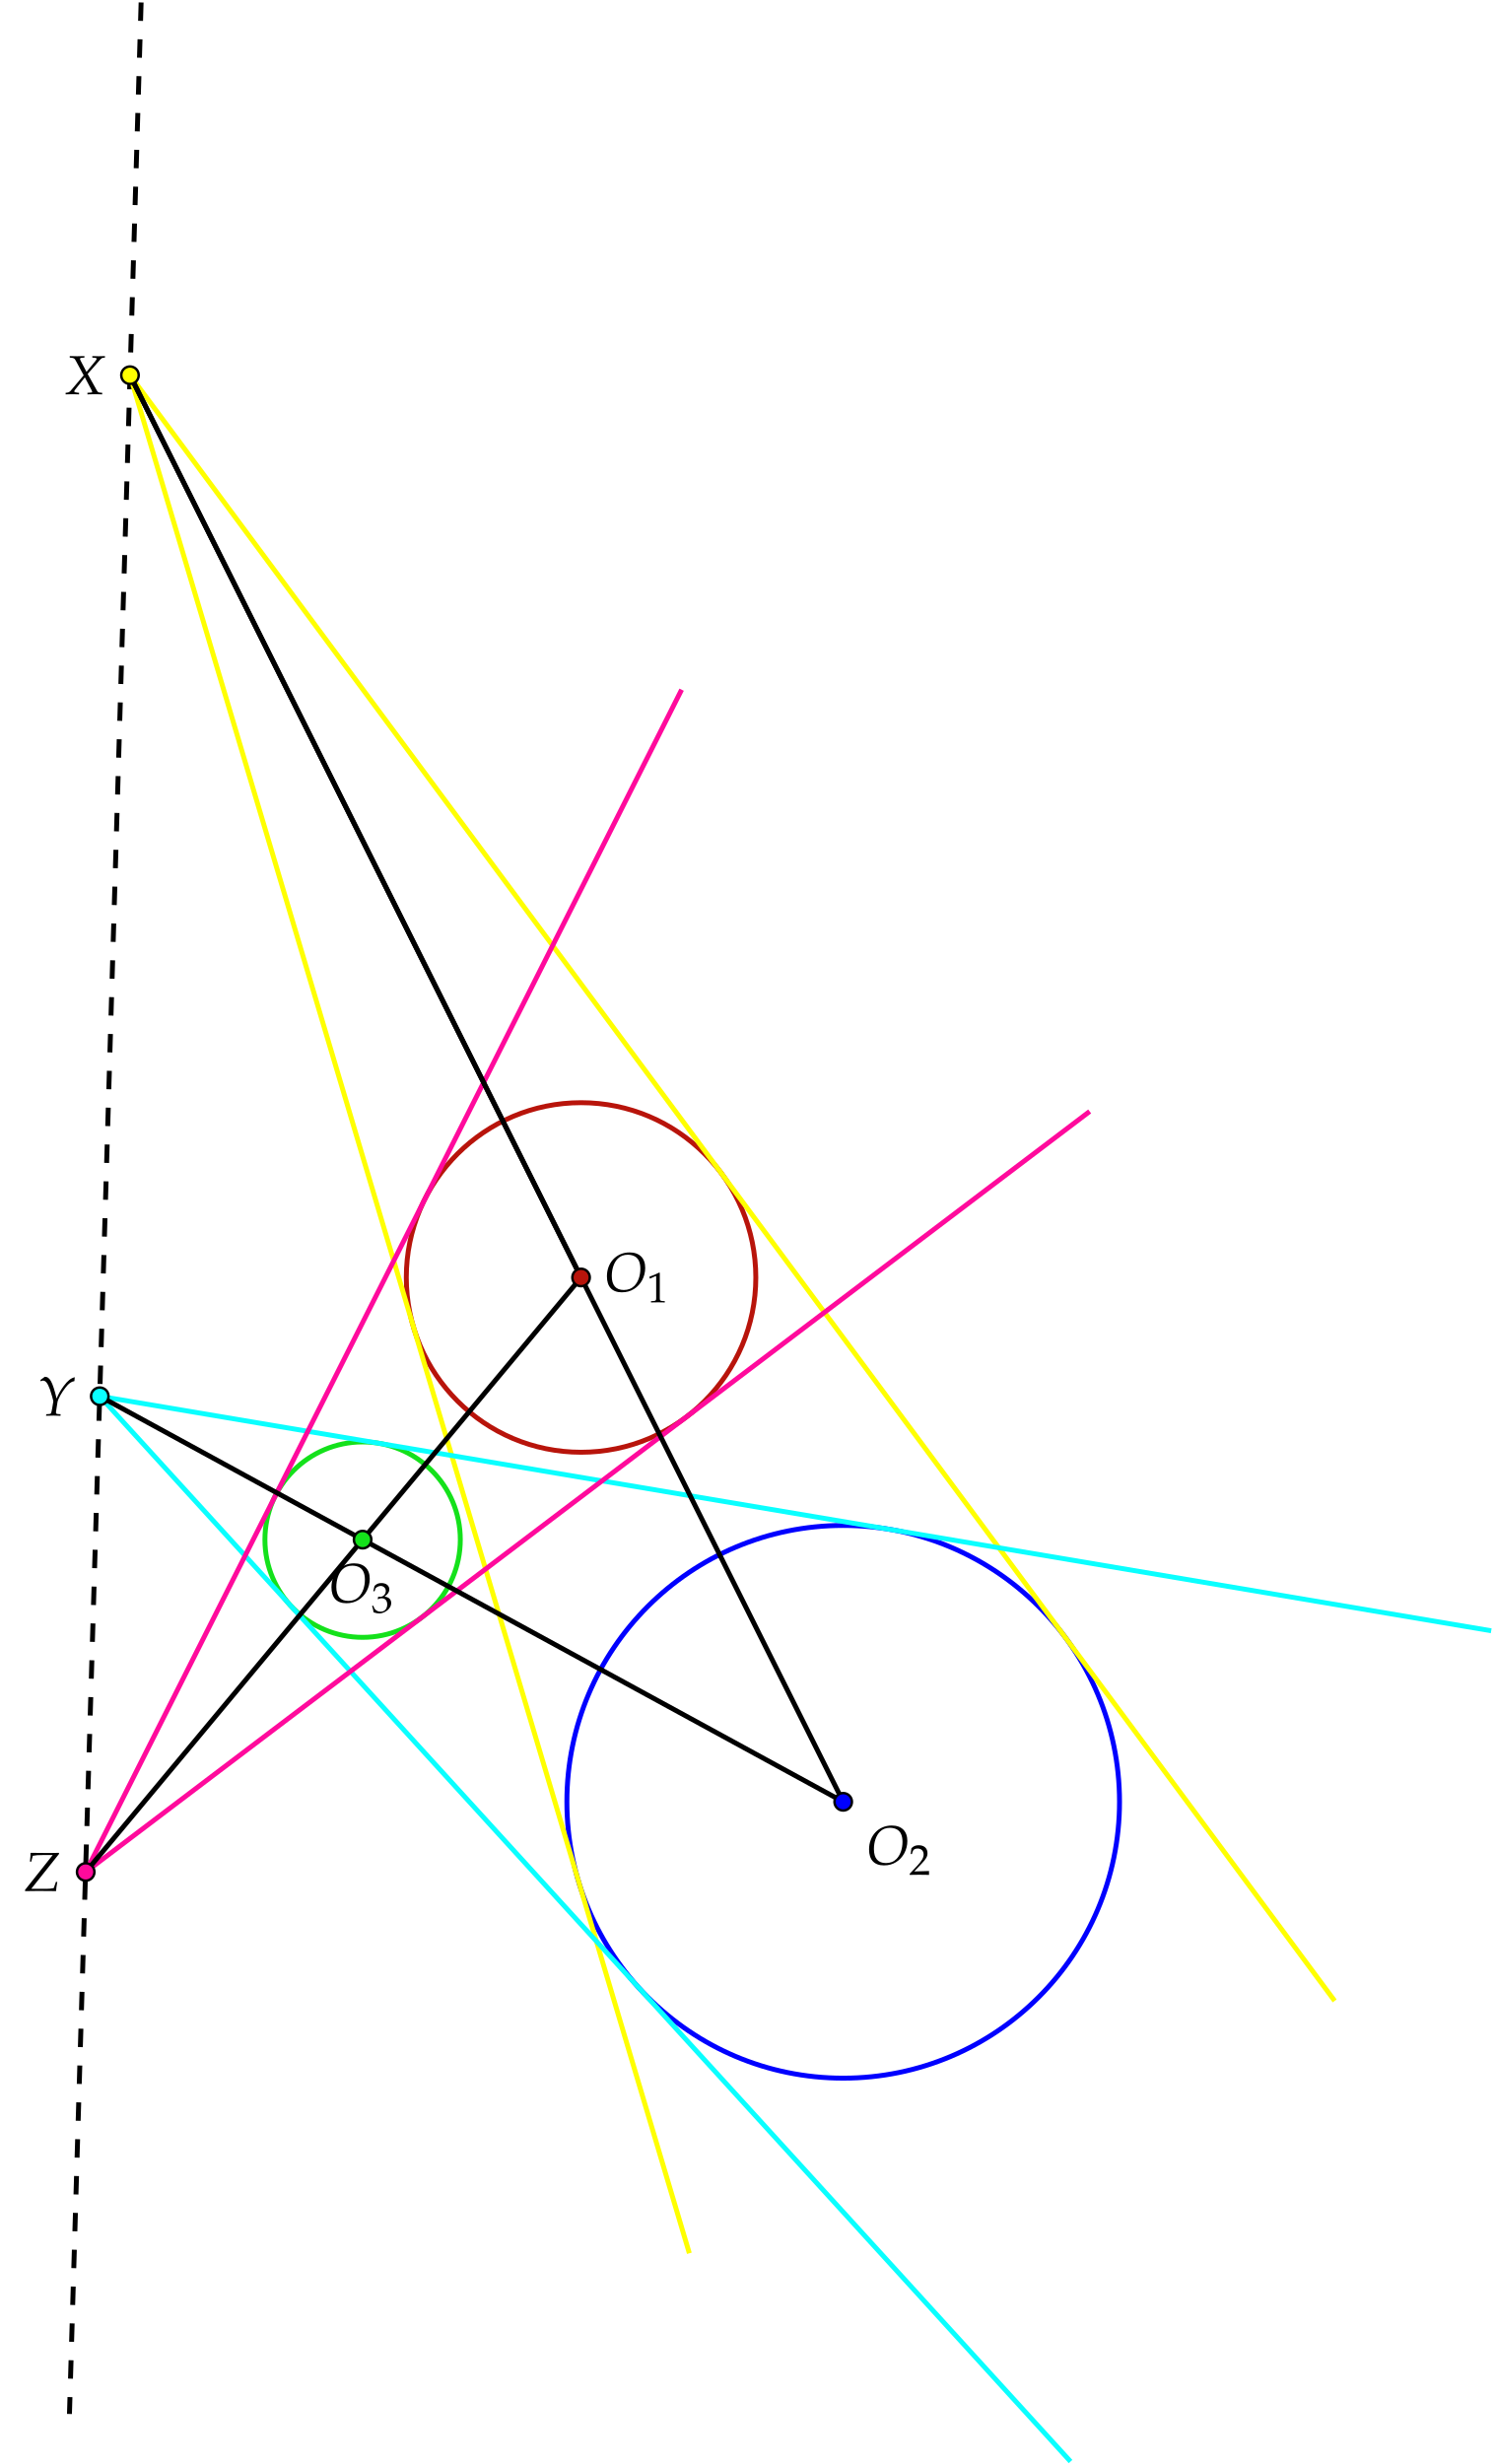
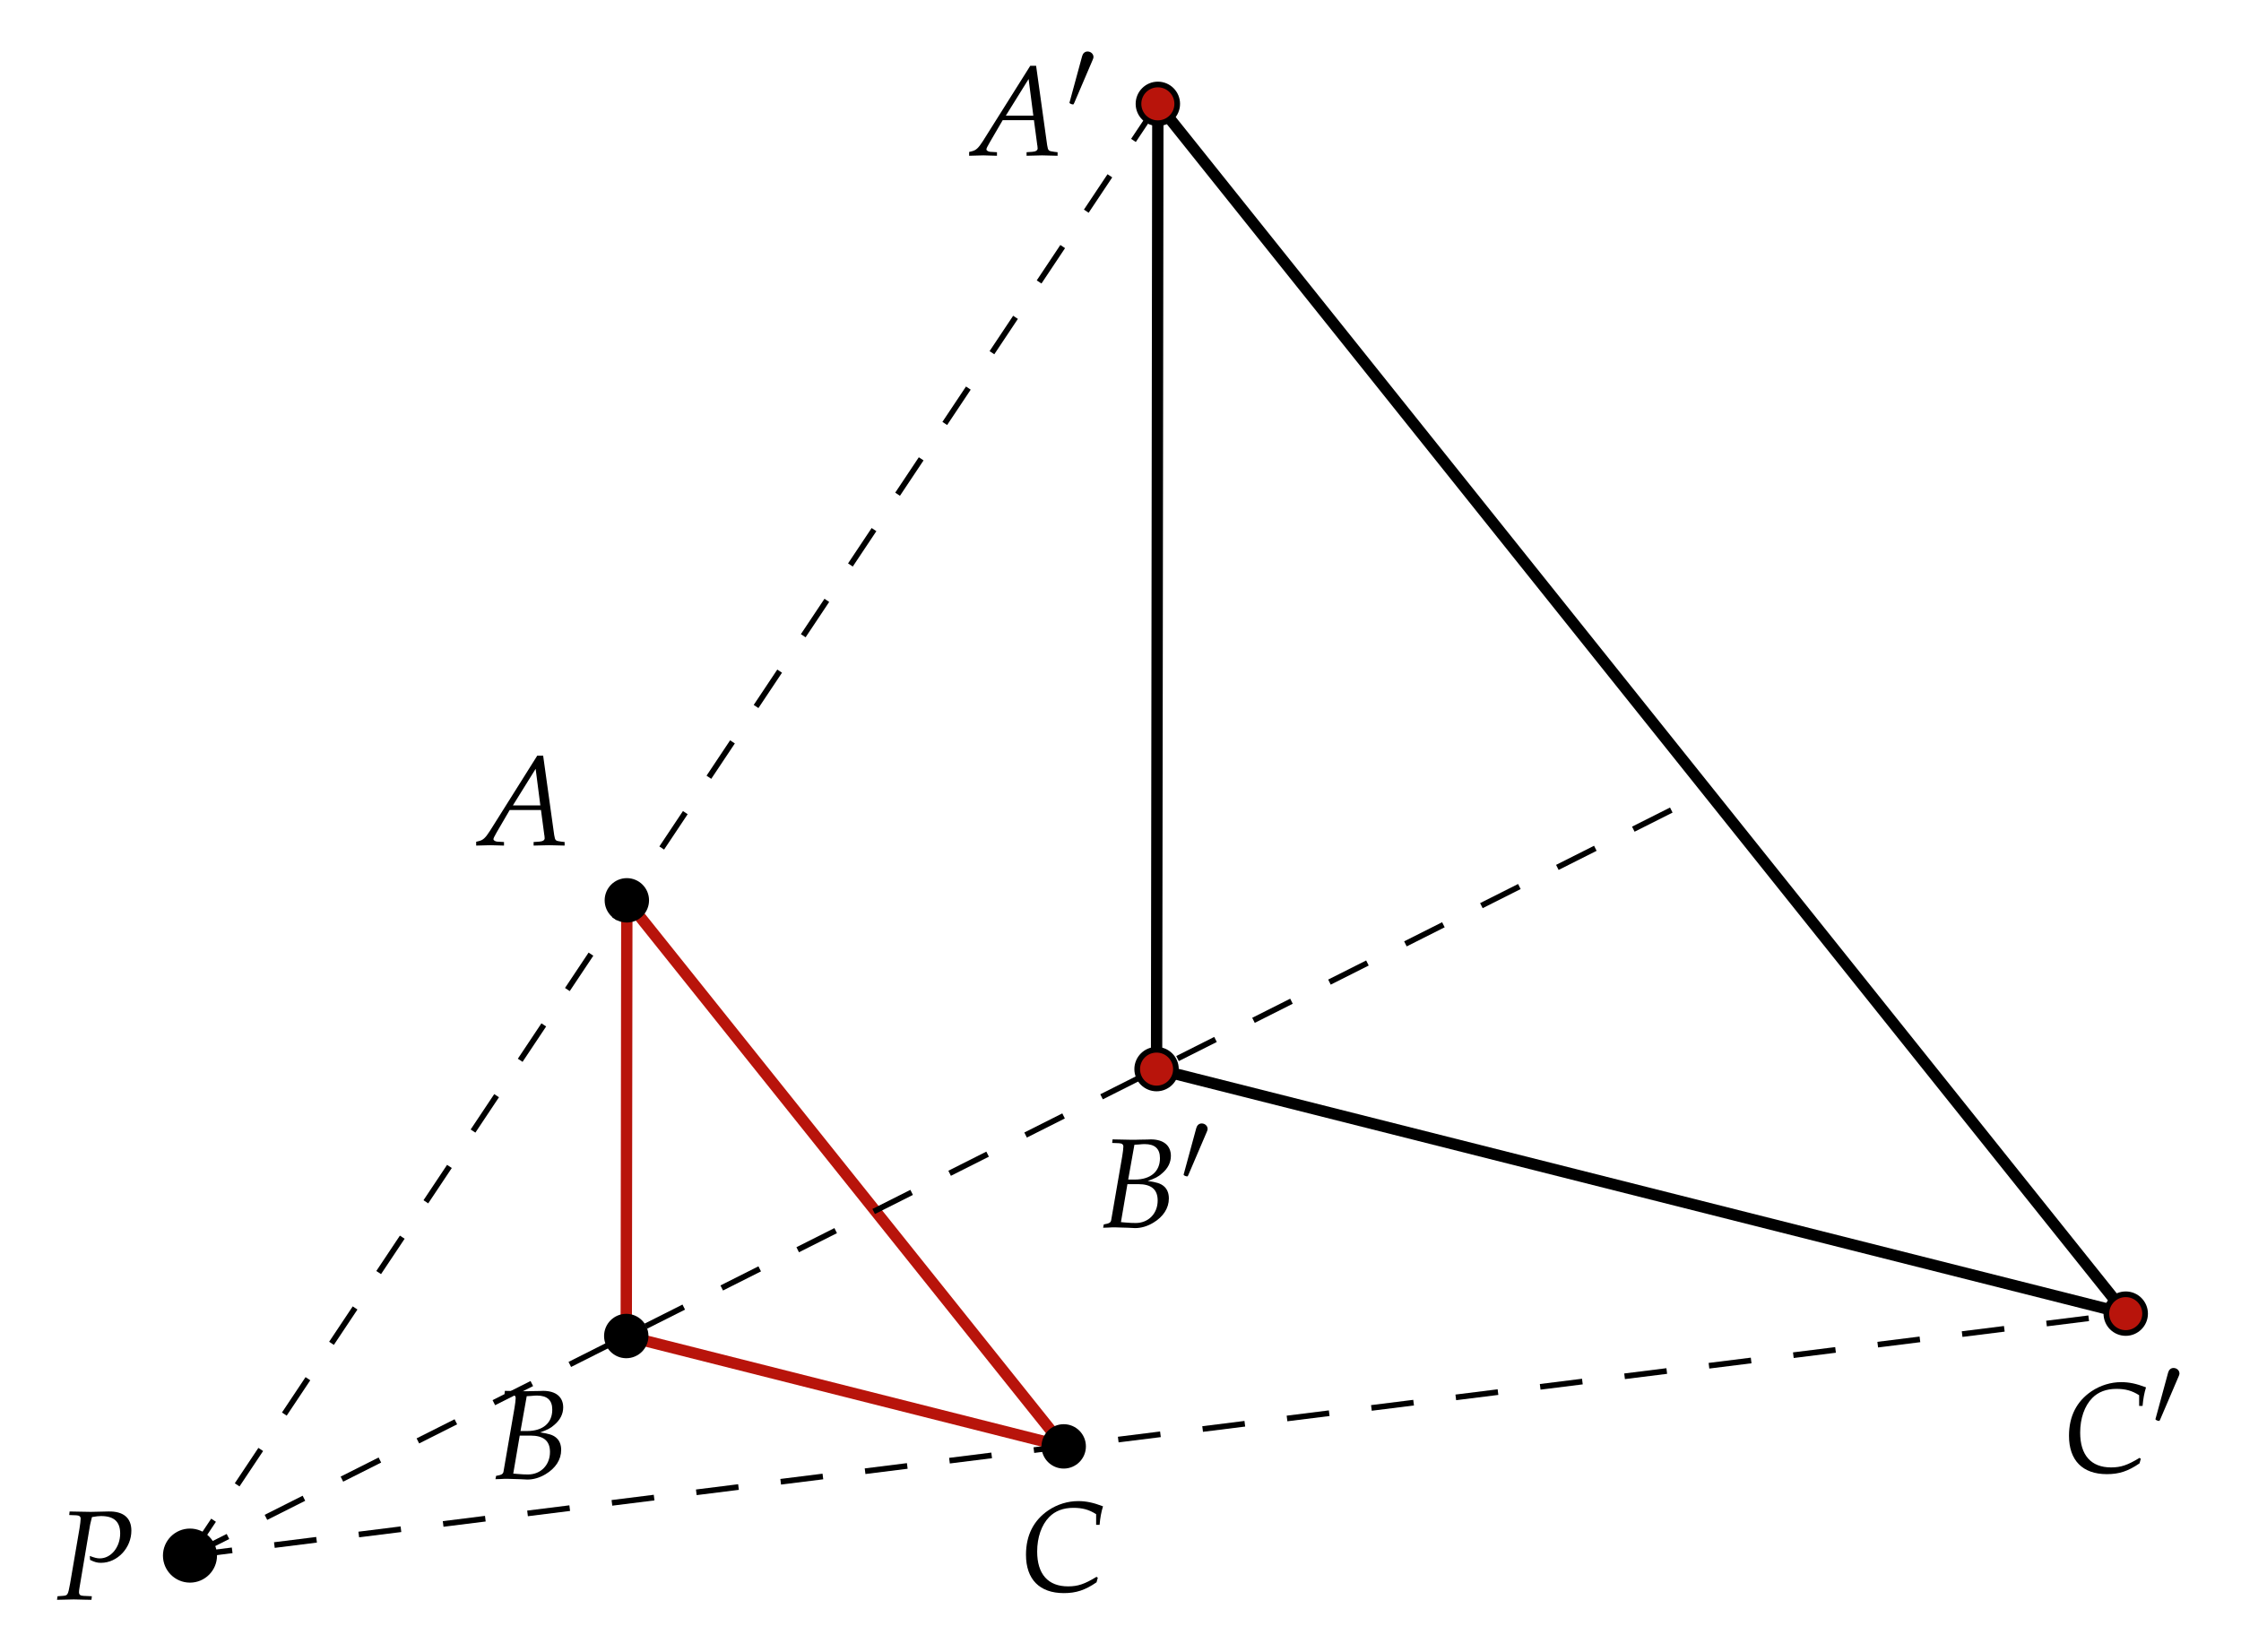
- <svg xmlns="http://www.w3.org/2000/svg" xmlns:xlink="http://www.w3.org/1999/xlink" version="1.1" width="339.184pt" height="559.473pt" viewBox="-.275 -25.2 339.184 559.473">
+ <svg xmlns="http://www.w3.org/2000/svg" xmlns:xlink="http://www.w3.org/1999/xlink" version="1.1" width="220.521pt" height="162.54pt" viewBox="-.275 87.386 220.521 162.54">
  <defs>
-     <path id="g3-49" d="M.599-4.958H.688L1.84-5.476C1.849-5.485 1.858-5.485 1.867-5.485C1.921-5.485 1.938-5.404 1.938-5.19V-.858C1.938-.393 1.84-.295 1.358-.268L.858-.241V.027C2.233 0 2.233 0 2.331 0C2.448 0 2.644 0 2.948 .009C3.055 .018 3.368 .018 3.734 .027V-.241L3.269-.268C2.778-.295 2.689-.393 2.689-.858V-6.155L2.564-6.199C1.983-5.896 1.349-5.628 .536-5.342L.599-4.958Z" />
-     <path id="g3-50" d="M.143-.205V.027C1.813 0 1.813 0 2.135 0S2.457 0 4.181 .027C4.163-.161 4.163-.25 4.163-.375C4.163-.491 4.163-.581 4.181-.777C3.153-.732 2.742-.724 1.09-.688L2.716-2.412C3.582-3.332 3.85-3.823 3.85-4.493C3.85-5.521 3.153-6.155 2.019-6.155C1.376-6.155 .938-5.976 .5-5.529L.348-4.315H.607L.724-4.725C.866-5.244 1.188-5.467 1.787-5.467C2.555-5.467 3.046-4.985 3.046-4.225C3.046-3.555 2.671-2.894 1.662-1.822L.143-.205Z" />
-     <path id="g3-51" d="M.384-4.449H.661L.822-4.949C.92-5.253 1.483-5.556 1.947-5.556C2.528-5.556 3.001-5.083 3.001-4.52C3.001-3.85 2.474-3.287 1.84-3.287C1.769-3.287 1.67-3.296 1.554-3.305L1.42-3.314L1.313-2.841L1.376-2.787C1.715-2.939 1.885-2.984 2.126-2.984C2.867-2.984 3.296-2.51 3.296-1.697C3.296-.786 2.751-.188 1.921-.188C1.51-.188 1.143-.322 .875-.572C.661-.768 .545-.974 .375-1.456L.134-1.367C.322-.822 .393-.5 .447-.054C.92 .107 1.313 .179 1.644 .179C2.358 .179 3.18-.223 3.671-.822C3.975-1.188 4.127-1.581 4.127-2.001C4.127-2.43 3.948-2.805 3.627-3.028C3.403-3.189 3.198-3.26 2.751-3.341C3.466-3.895 3.734-4.306 3.734-4.833C3.734-5.628 3.073-6.155 2.081-6.155C1.474-6.155 1.072-5.985 .643-5.556L.384-4.449Z" />
-     <path id="g4-79" d="M4.145-6.307C2.028-6.307 .473-4.672 .473-2.43C.473-.741 1.313 .161 2.885 .161C3.645 .161 4.279-.009 4.859-.375C5.985-1.072 6.682-2.385 6.682-3.796C6.682-5.387 5.753-6.307 4.145-6.307ZM3.868-5.931C4.297-5.931 4.734-5.824 5.029-5.646C5.61-5.306 5.896-4.636 5.896-3.654C5.896-2.528 5.538-1.519 4.931-.893C4.493-.447 3.913-.214 3.216-.214C1.93-.214 1.26-.983 1.26-2.474C1.26-3.636 1.617-4.681 2.233-5.297C2.653-5.726 3.189-5.931 3.868-5.931Z" />
-     <path id="g4-88" d="M3.716-.223V.027C4.145 .009 4.547 0 4.922 0C5.279 0 5.681 .009 6.11 .027V-.223L5.887-.241C5.521-.268 5.404-.331 5.279-.545L3.752-3.287L5.726-5.538C5.994-5.833 6.074-5.887 6.307-5.914L6.557-5.931V-6.182L5.538-6.155C5.431-6.155 5.306-6.155 4.511-6.182V-5.931L4.806-5.914C5.092-5.896 5.208-5.851 5.208-5.744C5.208-5.646 5.163-5.565 5.002-5.369L3.564-3.618L2.635-5.395C2.555-5.556 2.51-5.663 2.51-5.735C2.51-5.842 2.626-5.896 2.894-5.914L3.225-5.931V-6.182L2.814-6.173C2.448-6.164 2.18-6.155 2.037-6.155C1.885-6.155 1.617-6.164 1.251-6.173L.849-6.182V-5.931L1.081-5.914C1.519-5.869 1.626-5.806 1.804-5.476L3.109-3.064L.983-.545C.849-.384 .643-.277 .429-.25L.179-.223V.027C.616 .009 .983 0 1.295 0C1.617 0 1.974 .009 2.358 .027V-.223L2.072-.25C1.733-.286 1.581-.339 1.581-.447C1.581-.518 1.617-.599 1.67-.67L3.296-2.733L4.359-.715C4.44-.554 4.484-.438 4.484-.357C4.484-.286 4.422-.259 4.198-.259L4.056-.25L3.716-.223Z" />
-     <path id="g4-89" d="M.465-5.78L.491-5.565C.697-5.646 .795-5.672 .893-5.672C1.313-5.672 1.635-5.261 2.001-4.261C2.215-3.662 2.564-2.439 2.555-2.296C2.555-2.296 2.555-2.269 2.546-2.242L2.358-1.117C2.206-.304 2.197-.277 1.84-.25L1.411-.223L1.376 .027L1.849 .018C2.269 .009 2.474 0 2.617 0L3.484 .027H3.716L3.743-.223L3.305-.25C3.064-.268 2.984-.331 2.984-.509C2.984-.563 2.993-.652 3.001-.697L3.234-2.197C3.314-2.689 3.895-3.743 4.556-4.574C5.074-5.235 5.449-5.503 5.976-5.592L6.03-6.226C5.378-6.056 4.904-5.681 4.234-4.788C3.689-4.038 3.341-3.43 3.091-2.769C2.421-5.503 1.992-6.289 1.17-6.298L1.134-6.271C1.108-6.244 1.081-6.226 1.054-6.208C.956-6.128 .768-5.985 .599-5.878L.465-5.78Z" />
-     <path id="g4-90" d="M.179 .027C1.036 .009 1.554 0 2.331 0C3.028 0 4.073 .009 4.618 .018L5.208 .027C5.226-.339 5.297-.849 5.413-1.465H5.181L5.119-1.268C5.056-1.09 4.976-.858 4.904-.661L4.833-.465C4.431-.384 4.091-.348 3.698-.348H1.188L5.69-6.003V-6.182L4.243-6.155H4.011L2.126-6.173L1.072-6.182C1.072-5.762 1.045-5.413 .974-4.761H1.206C1.233-4.958 1.286-5.181 1.394-5.529L1.447-5.708C1.947-5.797 2.287-5.824 3.055-5.824H4.663L.179-.17V.027Z" />
-     <use id="g6-49" xlink:href="#g3-49" transform="scale(.777778)" />
-     <use id="g6-50" xlink:href="#g3-50" transform="scale(.777778)" />
-     <use id="g6-51" xlink:href="#g3-51" transform="scale(.777778)" />
+     <path id="g1-65" d="M5.021-7.662L.967-1.217C.576-.609 .38-.435 .011-.348L-.206-.293V.033C.793 0 .793 0 1.011 0C1.217 0 1.239 0 2.174 .033V-.272L1.609-.304C1.435-.315 1.272-.413 1.272-.511C1.272-.598 1.348-.75 1.554-1.109L2.663-3.011H5.336L5.608-.967V-.935C5.608-.924 5.619-.891 5.63-.837C5.641-.75 5.652-.641 5.652-.598C5.652-.424 5.489-.326 5.184-.304L4.706-.272V.033C5.815 0 5.815 0 6.032 0S6.249 0 7.358 .033V-.272L7.075-.304C6.564-.38 6.554-.38 6.467-.869L5.521-7.662H5.021ZM4.88-6.532L5.282-3.402H2.934L4.88-6.532Z" />
+     <path id="g1-66" d="M1.054-7.217L1.63-7.195C1.891-7.184 2.011-7.097 2.011-6.901C2.011-6.749 1.967-6.401 1.913-6.075L.967-.598C.924-.402 .793-.326 .337-.25L.283 .033L.685 .022C.978 0 1.141 0 1.272 0C1.391 0 1.674 .011 1.956 .022L2.358 .033L2.576 .043C2.782 .054 2.924 .065 3.011 .065C3.532 .065 4.054-.087 4.565-.391C5.423-.902 5.902-1.641 5.902-2.467C5.902-2.934 5.749-3.293 5.456-3.532C5.173-3.76 4.847-3.858 4.097-3.967C4.717-4.184 4.989-4.315 5.325-4.619C5.825-5.043 6.075-5.554 6.075-6.108C6.075-6.999 5.445-7.521 4.358-7.521C4.336-7.521 4.228-7.521 4.065-7.51L3.38-7.499C3.25-7.488 2.858-7.488 2.728-7.488C2.521-7.488 2.185-7.499 1.652-7.51L1.087-7.521L1.054-7.217ZM2.358-3.695H3.282C4.402-3.695 4.945-3.239 4.945-2.293C4.945-1.174 4.152-.37 3.065-.37C2.848-.37 2.532-.38 2.174-.413C2.108-.424 1.978-.435 1.804-.446L2.358-3.695ZM2.956-7.064C3.076-7.064 3.097-7.075 3.326-7.086C3.554-7.108 3.695-7.119 3.826-7.119C4.706-7.119 5.141-6.727 5.141-5.912C5.141-4.771 4.336-4.086 2.989-4.086H2.424L2.956-7.064Z" />
+     <path id="g1-67" d="M6.488-5.641H6.782C6.836-6.26 6.923-6.727 7.075-7.227C6.249-7.543 5.63-7.673 4.956-7.673C4.065-7.673 3.174-7.401 2.413-6.891C1.141-6.032 .489-4.749 .489-3.087C.489-.978 1.652 .196 3.728 .196C4.771 .196 5.543-.054 6.521-.728L6.63-1.119L6.521-1.196C5.499-.576 4.934-.38 4.086-.38C2.38-.38 1.445-1.424 1.445-3.358C1.445-4.565 1.815-5.641 2.478-6.315C2.989-6.836 3.684-7.097 4.543-7.097C5.315-7.097 5.88-6.945 6.488-6.554V-5.641Z" />
+     <path id="g1-80" d="M1.141-7.217L1.739-7.195C2-7.184 2.119-7.097 2.119-6.901C2.119-6.749 2.076-6.412 2.022-6.075L1.217-1.359C1.032-.37 1.022-.337 .587-.304L.141-.272L.098 .033L.554 .022C1 .011 1.337 0 1.532 0C1.717 0 2.032 .011 2.467 .022L3.043 .033L3.076-.272L2.369-.304C2.087-.315 1.978-.402 1.978-.63C1.978-.728 1.989-.804 2.022-1.011L2.913-6.304C2.913-6.315 2.956-6.532 3.011-6.738C3.021-6.793 3.054-6.901 3.087-7.043C3.478-7.108 3.652-7.13 3.858-7.13C4.967-7.13 5.499-6.651 5.499-5.641C5.499-4.467 4.717-3.51 3.76-3.51C3.521-3.51 3.304-3.565 2.902-3.717L2.924-3.38C3.326-3.184 3.543-3.13 3.858-3.13C5.26-3.13 6.456-4.402 6.456-5.88C6.456-6.977 5.771-7.553 4.478-7.521L2.978-7.488L1.75-7.51L1.174-7.521L1.141-7.217Z" />
+     <path id="g3-48" d="M1.832-3.439C1.868-3.526 1.897-3.591 1.897-3.663C1.897-3.873 1.709-4.047 1.484-4.047C1.281-4.047 1.151-3.909 1.1-3.721L.239-.557C.239-.543 .21-.463 .21-.456C.21-.376 .398-.326 .456-.326C.5-.326 .507-.348 .55-.442L1.832-3.439Z" />
+     <use id="g10-65" xlink:href="#g1-65" transform="scale(.821918)" />
+     <use id="g10-66" xlink:href="#g1-66" transform="scale(.821918)" />
+     <use id="g10-67" xlink:href="#g1-67" transform="scale(.821918)" />
+     <use id="g10-80" xlink:href="#g1-80" transform="scale(.821918)" />
  </defs>
  <g id="page1" transform="matrix(1.4 0 0 1.4 0 0)">
-     <g stroke-miterlimit="10" transform="translate(79.88056,231.7054)scale(0.996264,-0.996264)">
+     <g stroke-miterlimit="10" transform="translate(13.15681,171.7625)scale(0.996264,-0.996264)">
      <g fill="#000" stroke="#000">
        <g stroke-width="0.4">
          <g stroke-width="0.8">
            <g fill="#b8140b" stroke="#b8140b">
-               <path d="M42.679 42.679C42.679 58.393 29.941 71.132 14.226 71.132C-1.488 71.132-14.226 58.393-14.226 42.679S-1.488 14.226 14.226 14.226C29.941 14.226 42.679 26.965 42.679 42.679ZM14.226 42.679" fill="none" />
+               <path d="M30.821 46.232L30.78 15.492L61.643 7.705Z" fill="none" />
            </g>
          </g>
          <g stroke-width="0.8">
-             <g fill="#00f" stroke="#00f">
-               <path d="M101.893-42.679C101.893-17.833 81.752 2.309 56.905 2.309C32.059 2.309 11.918-17.833 11.918-42.679C11.918-67.525 32.059-87.667 56.905-87.667C81.752-87.667 101.893-67.525 101.893-42.679ZM56.905-42.679" fill="none" />
+             <path d="M68.285 102.428L68.194 34.323L136.57 17.071Z" fill="none" />
+           </g>
+           <g stroke-width="0.4">
+             <g stroke-dasharray="3.0,3.0" stroke-dashoffset="0.0">
+               <path d="M0 0L68.285 102.428" fill="none" />
            </g>
          </g>
-           <g stroke-width="0.8">
-             <g fill="#14e11b" stroke="#14e11b">
-               <path d="M-5.434 0C-5.434 8.784-12.555 15.906-21.34 15.906S-37.245 8.784-37.245 0S-30.124-15.906-21.34-15.906S-5.434-8.784-5.434 0ZM-21.34 0" fill="none" />
+           <g stroke-width="0.4">
+             <g stroke-dasharray="3.0,3.0" stroke-dashoffset="0.0">
+               <path d="M0 0L107.102 53.906" fill="none" />
            </g>
          </g>
-           <g stroke-width="0.8">
+           <g stroke-width="0.4">
            <g stroke-dasharray="3.0,3.0" stroke-dashoffset="0.0">
-               <path d="M-57.403 250.242L-69.069-142.335" fill="none" />
+               <path d="M0 0L136.57 17.071" fill="none" />
            </g>
          </g>
-           <g stroke-width="0.8">
-             <g fill="#ff0" stroke="#ff0">
-               <path d="M-59.214 189.56L31.857-116.176" fill="none" />
-             </g>
-           </g>
-           <g stroke-width="0.8">
-             <g fill="#ff0" stroke="#ff0">
-               <path d="M-59.214 189.56L136.922-75.091" fill="none" />
-             </g>
-           </g>
-           <g stroke-width="0.8">
-             <g fill="#0affff" stroke="#0affff">
-               <path d="M-64.133 23.342L93.92-150.08" fill="none" />
-             </g>
-           </g>
-           <g stroke-width="0.8">
-             <g fill="#0affff" stroke="#0affff">
-               <path d="M-64.133 23.342L162.406-14.837" fill="none" />
-             </g>
-           </g>
-           <g stroke-width="0.8">
-             <g fill="#ff0a9c" stroke="#ff0a9c">
-               <path d="M-66.425-54.103L30.597 138.363" fill="none" />
-             </g>
-           </g>
-           <g stroke-width="0.8">
-             <g fill="#ff0a9c" stroke="#ff0a9c">
-               <path d="M-66.425-54.103L97.035 69.708" fill="none" />
-             </g>
-           </g>
-           <g stroke-width="0.8">
-             <path d="M14.226 42.679L-59.214 189.56" fill="none" />
-           </g>
-           <g stroke-width="0.8">
-             <path d="M14.226 42.679L-66.425-54.103" fill="none" />
-           </g>
-           <g stroke-width="0.8">
-             <path d="M56.905-42.679L-59.214 189.56" fill="none" />
-           </g>
-           <g stroke-width="0.8">
-             <path d="M56.905-42.679L-64.133 23.342" fill="none" />
-           </g>
-           <g fill="#b8140b">
-             <path d="M15.649 42.679C15.649 43.465 15.012 44.102 14.226 44.102S12.804 43.465 12.804 42.679S13.441 41.257 14.226 41.257S15.649 41.893 15.649 42.679ZM14.226 42.679" />
-             <g transform="translate(18.07596,40.4248)">
-               <g stroke="none" transform="scale(-1.00375,1.00375)translate(79.88056,231.7054)scale(-1,-1)">
+           <g fill="#000">
+             <path d="M32.187 46.232C32.187 46.986 31.576 47.598 30.821 47.598S29.456 46.986 29.456 46.232C29.456 45.478 30.067 44.866 30.821 44.866S32.187 45.478 32.187 46.232ZM30.821 46.232" />
+             <g transform="translate(19.79872,50.12202)">
+               <g stroke="none" transform="scale(-1.00375,1.00375)translate(13.15681,171.7625)scale(-1,-1)">
                <g fill="#000">
                  <g stroke="none">
-                     <use x="79.768" y="231.705" xlink:href="#g4-79" />
-                     <use x="86.722" y="233.489" xlink:href="#g6-49" />
+                     <use x="13.717" y="171.763" xlink:href="#g10-65" />
                  </g>
                </g>
              </g>
            </g>
          </g>
-           <g fill="#00f">
-             <path d="M58.328-42.679C58.328-41.893 57.691-41.257 56.905-41.257S55.483-41.893 55.483-42.679S56.12-44.102 56.905-44.102S58.328-43.465 58.328-42.679ZM56.905-42.679" />
-             <g transform="translate(60.75508,-52.86919)">
-               <g stroke="none" transform="scale(-1.00375,1.00375)translate(79.88056,231.7054)scale(-1,-1)">
+           <g fill="#000">
+             <path d="M32.146 15.492C32.146 16.246 31.535 16.858 30.78 16.858S29.415 16.246 29.415 15.492S30.026 14.126 30.78 14.126S32.146 14.738 32.146 15.492ZM30.78 15.492" />
+             <g transform="translate(21.02686,5.41908)">
+               <g stroke="none" transform="scale(-1.00375,1.00375)translate(13.15681,171.7625)scale(-1,-1)">
                <g fill="#000">
                  <g stroke="none">
-                     <use x="79.768" y="231.705" xlink:href="#g4-79" />
-                     <use x="86.722" y="233.384" xlink:href="#g6-50" />
+                     <use x="13.448" y="171.763" xlink:href="#g10-66" />
                  </g>
                </g>
              </g>
            </g>
          </g>
-           <g fill="#14e11b">
-             <path d="M-19.917 0C-19.917 .786-20.554 1.423-21.34 1.423S-22.762 .786-22.762 0S-22.125-1.423-21.34-1.423S-19.917-.786-19.917 0ZM-21.34 0" />
-             <g transform="translate(-26.77304,-10.19008)">
-               <g stroke="none" transform="scale(-1.00375,1.00375)translate(79.88056,231.7054)scale(-1,-1)">
+           <g fill="#000">
+             <path d="M63.009 7.705C63.009 8.46 62.397 9.071 61.643 9.071S60.277 8.46 60.277 7.705C60.277 6.951 60.889 6.34 61.643 6.34S63.009 6.951 63.009 7.705ZM61.643 7.705" />
+             <g transform="translate(58.50188,-2.48463)">
+               <g stroke="none" transform="scale(-1.00375,1.00375)translate(13.15681,171.7625)scale(-1,-1)">
                <g fill="#000">
                  <g stroke="none">
-                     <use x="79.768" y="231.705" xlink:href="#g4-79" />
-                     <use x="86.722" y="233.384" xlink:href="#g6-51" />
+                     <use x="13.233" y="171.763" xlink:href="#g10-67" />
                  </g>
                </g>
              </g>
            </g>
          </g>
-           <g fill="#ff0">
-             <path d="M-57.791 189.56C-57.791 190.346-58.428 190.983-59.214 190.983C-60 190.983-60.637 190.346-60.637 189.56S-60 188.137-59.214 188.137C-58.428 188.137-57.791 188.774-57.791 189.56ZM-59.214 189.56" />
-             <g transform="translate(-70.11966,186.4685)">
-               <g stroke="none" transform="scale(-1.00375,1.00375)translate(79.88056,231.7054)scale(-1,-1)">
+           <g fill="#b8140b">
+             <path d="M69.651 102.428C69.651 103.182 69.039 103.793 68.285 103.793C67.531 103.793 66.919 103.182 66.919 102.428C66.919 101.673 67.531 101.062 68.285 101.062C69.039 101.062 69.651 101.673 69.651 102.428ZM68.285 102.428" />
+             <g transform="translate(54.57848,98.7913)">
+               <g stroke="none" transform="scale(-1.00375,1.00375)translate(13.15681,171.7625)scale(-1,-1)">
                <g fill="#000">
                  <g stroke="none">
-                     <use x="80.127" y="231.705" xlink:href="#g4-88" />
+                     <use x="13.717" y="171.763" xlink:href="#g10-65" />
+                     <use x="20.39" y="168.508" xlink:href="#g3-48" />
                  </g>
                </g>
              </g>
            </g>
          </g>
-           <g fill="#0affff">
-             <path d="M-62.711 23.342C-62.711 24.128-63.347 24.765-64.133 24.765S-65.556 24.128-65.556 23.342S-64.919 21.919-64.133 21.919S-62.711 22.556-62.711 23.342ZM-64.133 23.342" />
-             <g transform="translate(-74.19273,20.19197)">
-               <g stroke="none" transform="scale(-1.00375,1.00375)translate(79.88056,231.7054)scale(-1,-1)">
+           <g fill="#b8140b">
+             <path d="M69.56 34.323C69.56 35.078 68.948 35.689 68.194 35.689S66.828 35.078 66.828 34.323S67.44 32.958 68.194 32.958S69.56 33.569 69.56 34.323ZM68.194 34.323" />
+             <g transform="translate(63.90015,23.1607)">
+               <g stroke="none" transform="scale(-1.00375,1.00375)translate(13.15681,171.7625)scale(-1,-1)">
                <g fill="#000">
                  <g stroke="none">
-                     <use x="79.813" y="231.705" xlink:href="#g4-89" />
+                     <use x="13.448" y="171.763" xlink:href="#g10-66" />
+                     <use x="19.126" y="168.508" xlink:href="#g3-48" />
                  </g>
                </g>
              </g>
            </g>
          </g>
-           <g fill="#ff0a9c">
-             <path d="M-65.002-54.103C-65.002-53.317-65.639-52.68-66.425-52.68S-67.848-53.317-67.848-54.103S-67.211-55.525-66.425-55.525S-65.002-54.888-65.002-54.103ZM-66.425-54.103" />
-             <g transform="translate(-76.72755,-57.1942)">
-               <g stroke="none" transform="scale(-1.00375,1.00375)translate(79.88056,231.7054)scale(-1,-1)">
+           <g fill="#b8140b">
+             <path d="M137.936 17.071C137.936 17.826 137.324 18.437 136.57 18.437S135.204 17.826 135.204 17.071S135.816 15.705 136.57 15.705S137.936 16.317 137.936 17.071ZM136.57 17.071" />
+             <g transform="translate(132.0871,5.90865)">
+               <g stroke="none" transform="scale(-1.00375,1.00375)translate(13.15681,171.7625)scale(-1,-1)">
                <g fill="#000">
                  <g stroke="none">
-                     <use x="80.127" y="231.705" xlink:href="#g4-90" />
+                     <use x="13.233" y="171.763" xlink:href="#g10-67" />
+                     <use x="19.502" y="168.508" xlink:href="#g3-48" />
+                   </g>
+                 </g>
+               </g>
+             </g>
+           </g>
+           <g fill="#000">
+             <path d="M1.707 0C1.707 .943 .943 1.707 0 1.707S-1.707 .943-1.707 0S-.943-1.707 0-1.707S1.707-.943 1.707 0ZM0 0" />
+             <g transform="translate(-9.75359,-3.0915)">
+               <g stroke="none" transform="scale(-1.00375,1.00375)translate(13.15681,171.7625)scale(-1,-1)">
+                 <g fill="#000">
+                   <g stroke="none">
+                     <use x="13.448" y="171.763" xlink:href="#g10-80" />
                  </g>
                </g>
              </g>
            </g>
          </g>
        </g>
      </g>
    </g>
  </g>
</svg>
